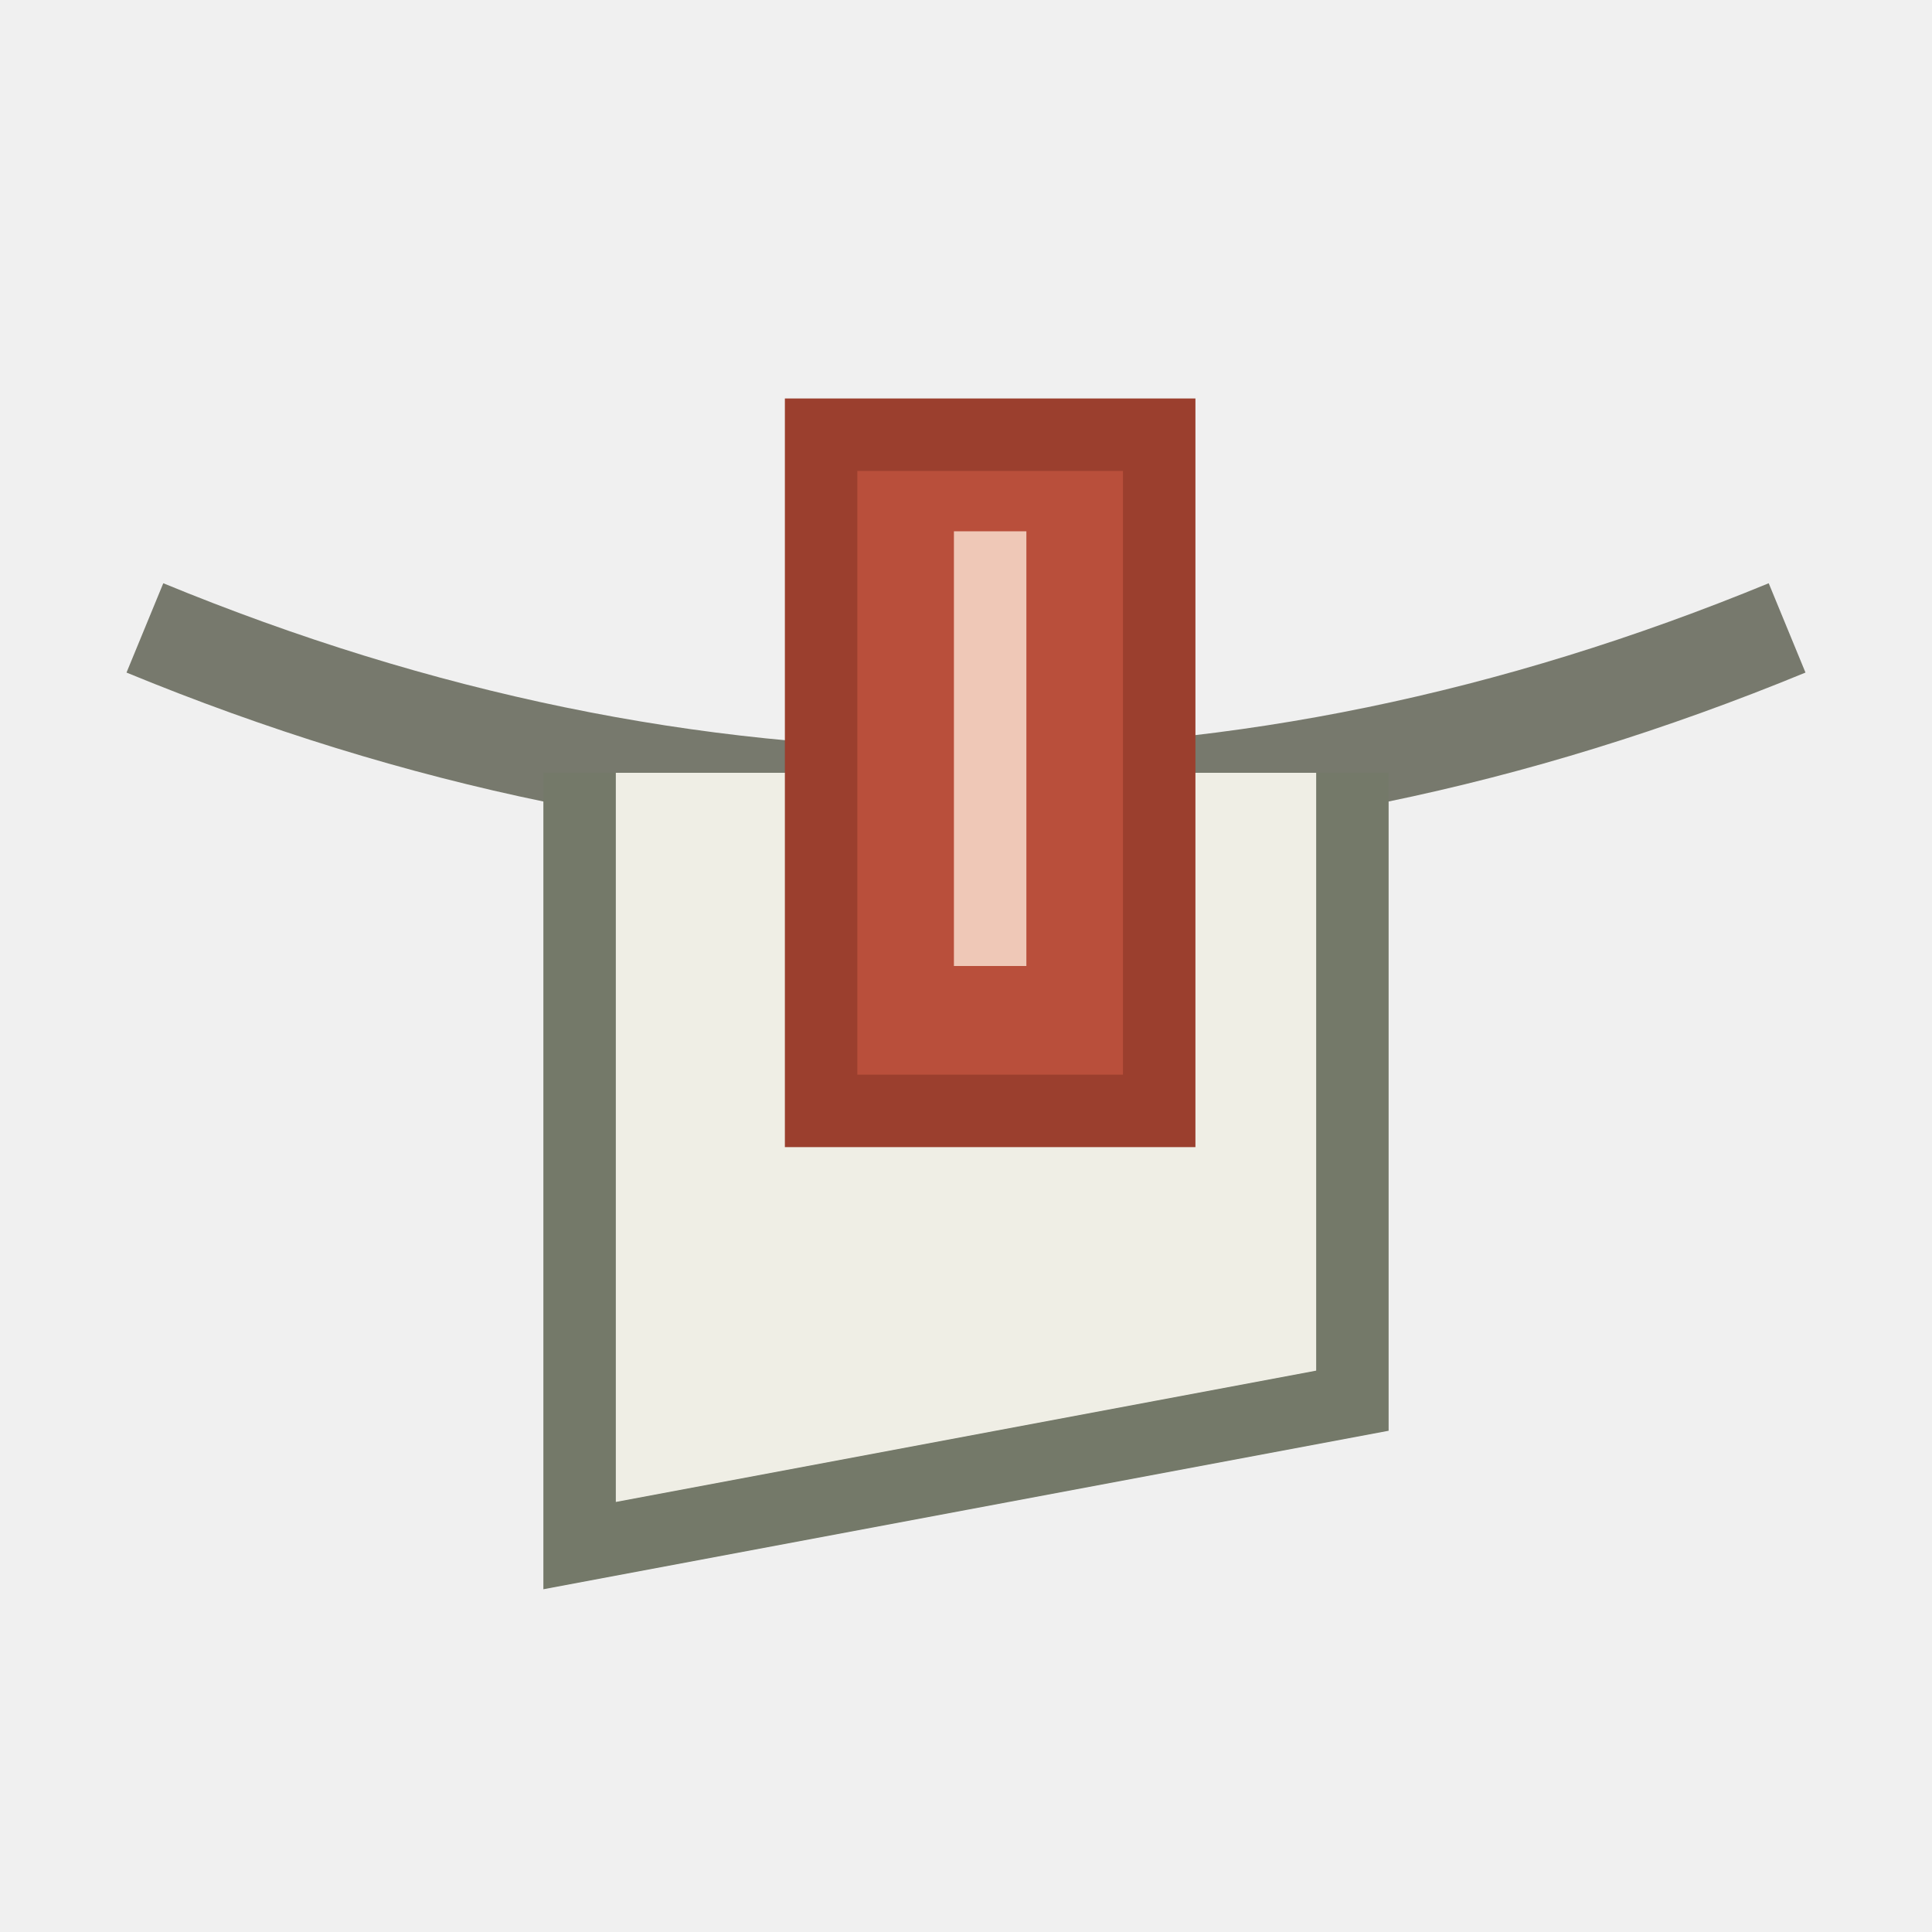
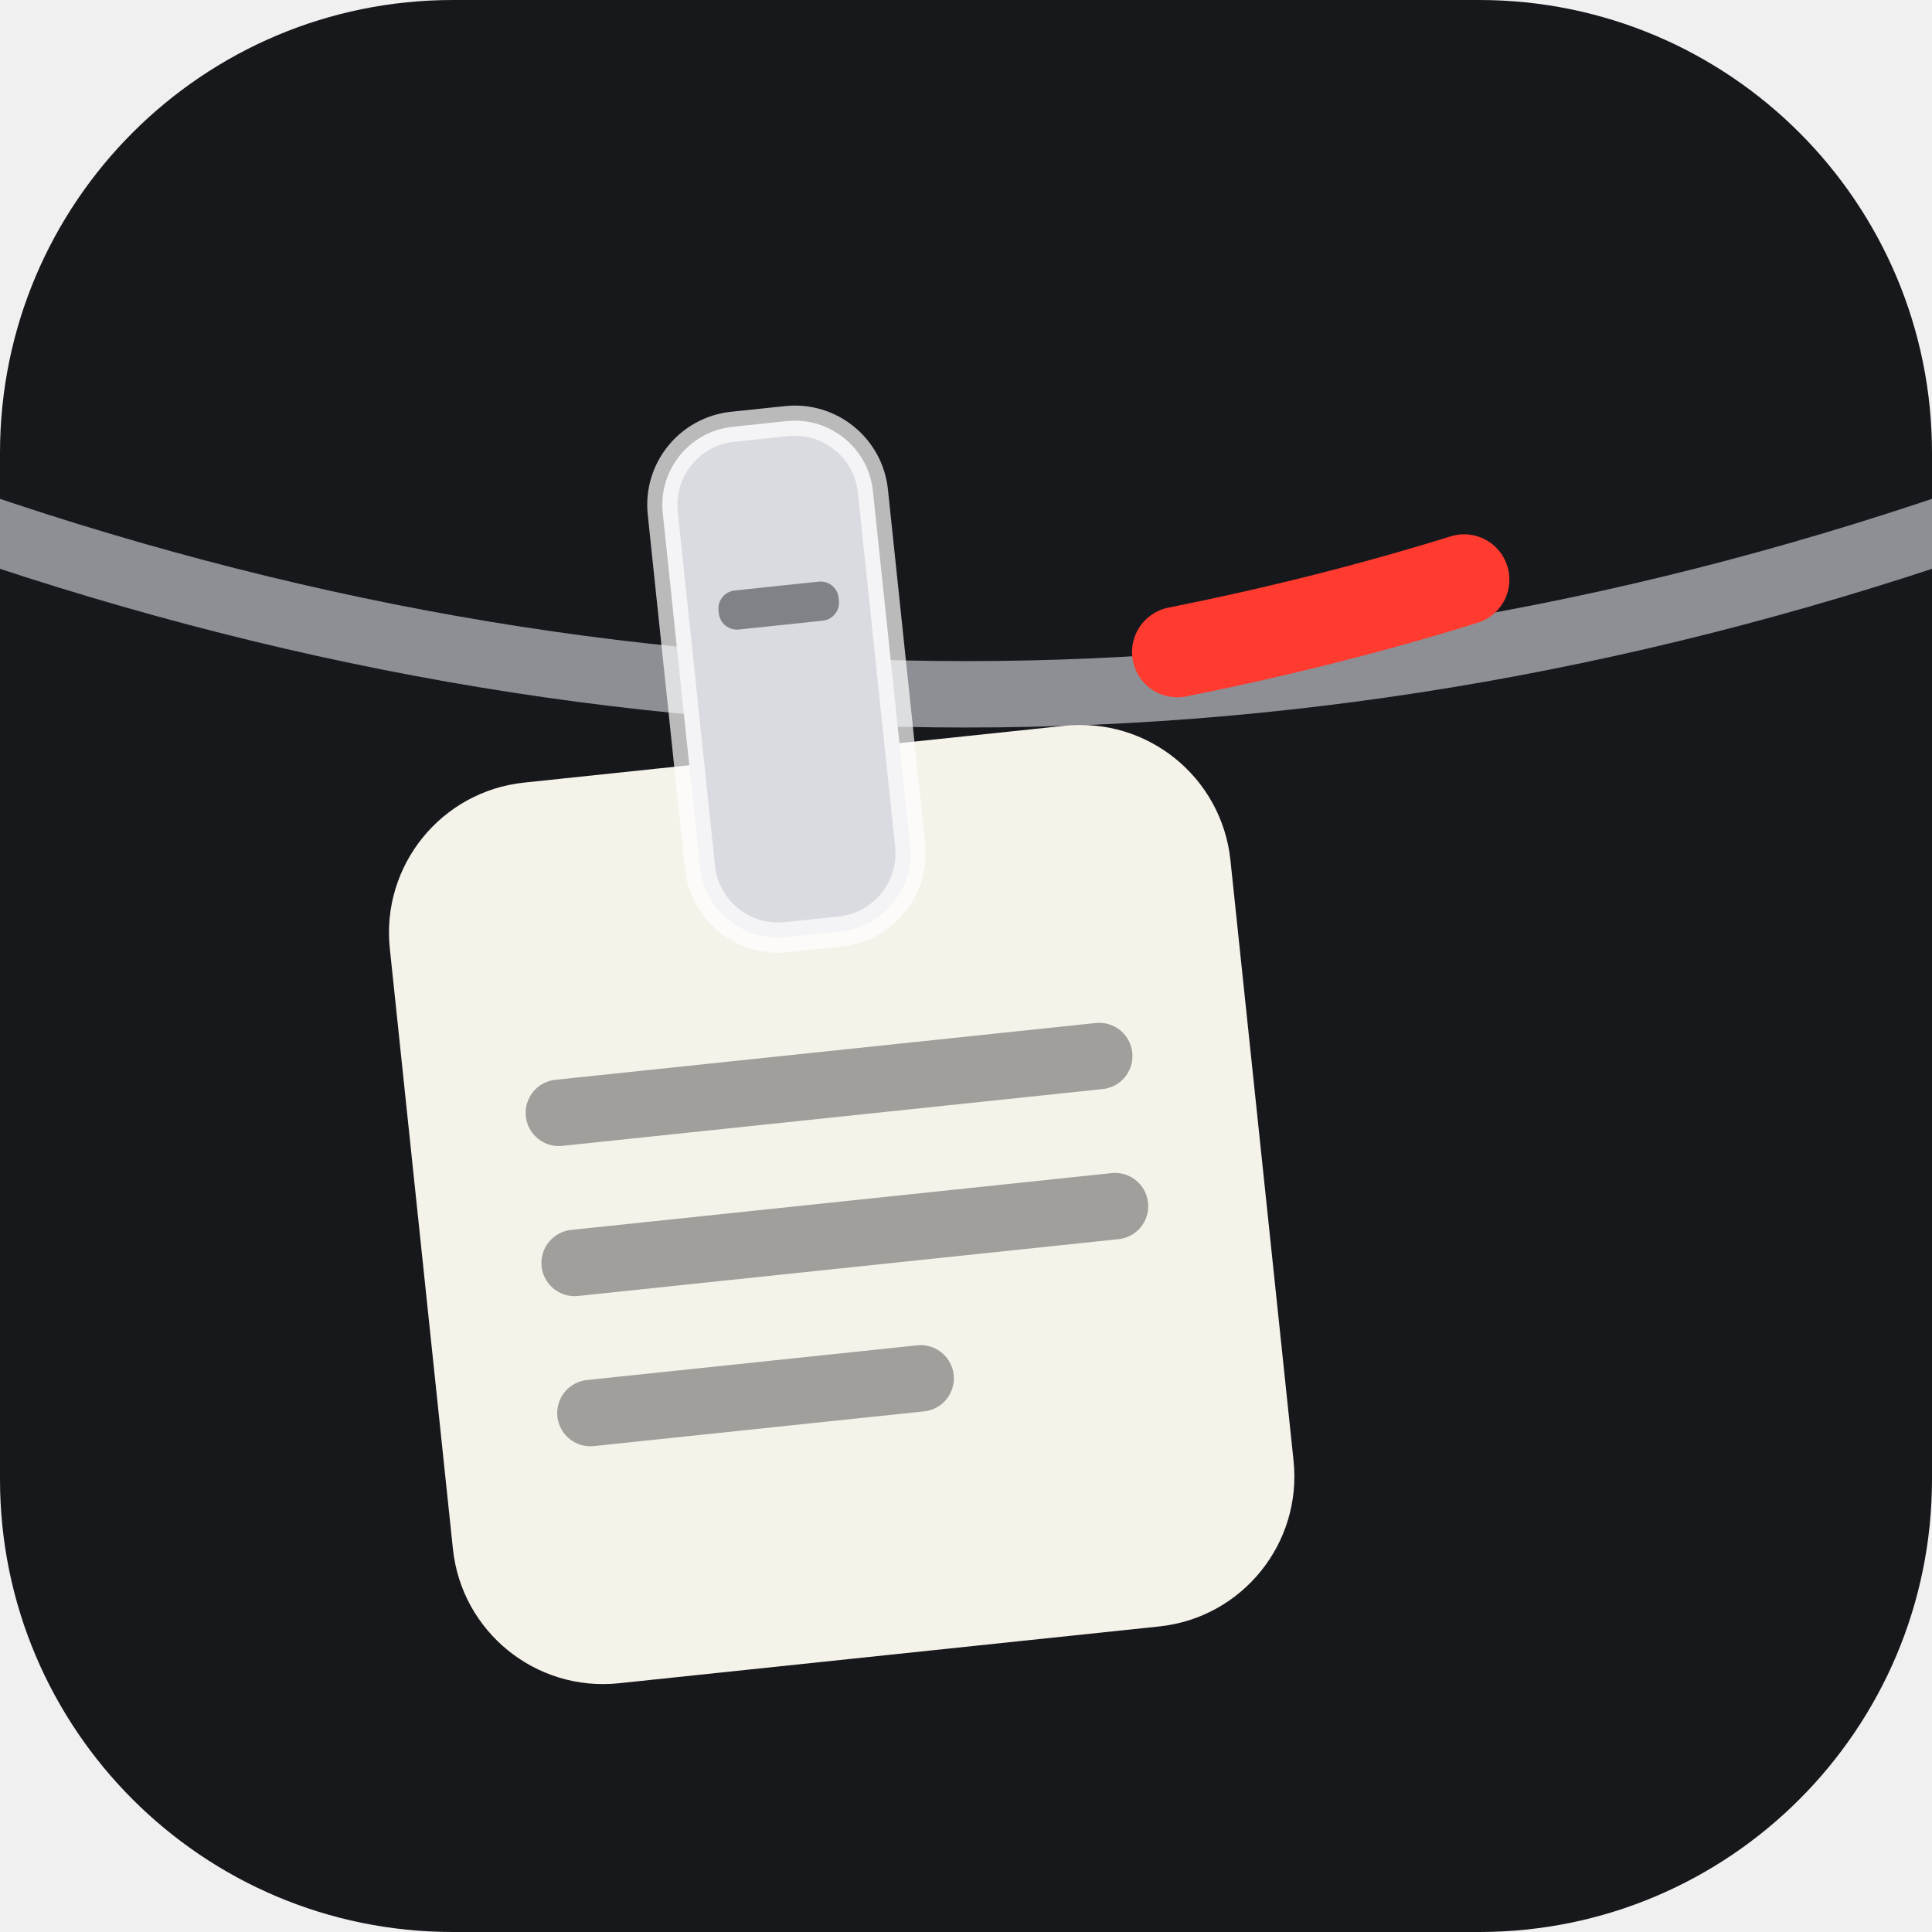
- <svg xmlns="http://www.w3.org/2000/svg" viewBox="0 0 40 40">
-   <path d="M3 13Q20 20 37 13" fill="none" stroke="#77796d" stroke-width="2" />
-   <path d="M12 16v16l16-3V16" fill="#efeee5" stroke="#747969" stroke-width="1.5" />
-   <path d="M17 9h7v14h-7z" fill="#b94f3b" stroke="#9b3f2e" stroke-width="1.5" />
-   <path d="M20.5 11v9" stroke="#efc8b7" stroke-width="1.5" />
+ <svg xmlns="http://www.w3.org/2000/svg" viewBox="0 0 64 64">
+   <rect width="64" height="64" rx="15" fill="#17181c" />
+   <path d="M-2 17Q32 29 66 17" fill="none" stroke="#8d8f94" stroke-width="2.2" stroke-linecap="round" />
+   <path d="M39 21.6Q44 20.6 48.5 19.2" fill="none" stroke="#ff3b30" stroke-width="3" stroke-linecap="round" />
+   <g transform="rotate(-6 26 22)">
+     <rect x="12" y="25" width="28" height="30" rx="5" fill="#f5f2ea" />
+     <path d="M17 36h18M17 41h18M17 46h11" stroke="#17181c" stroke-opacity=".38" stroke-width="2.2" stroke-linecap="round" />
+     <rect x="22.5" y="14" width="7" height="17" rx="2.6" fill="#d9dbe0" stroke="#fff" stroke-opacity=".7" />
+     <rect x="24" y="19.4" width="4" height="1.3" rx=".6" fill="#17181c" fill-opacity=".45" />
+   </g>
</svg>
